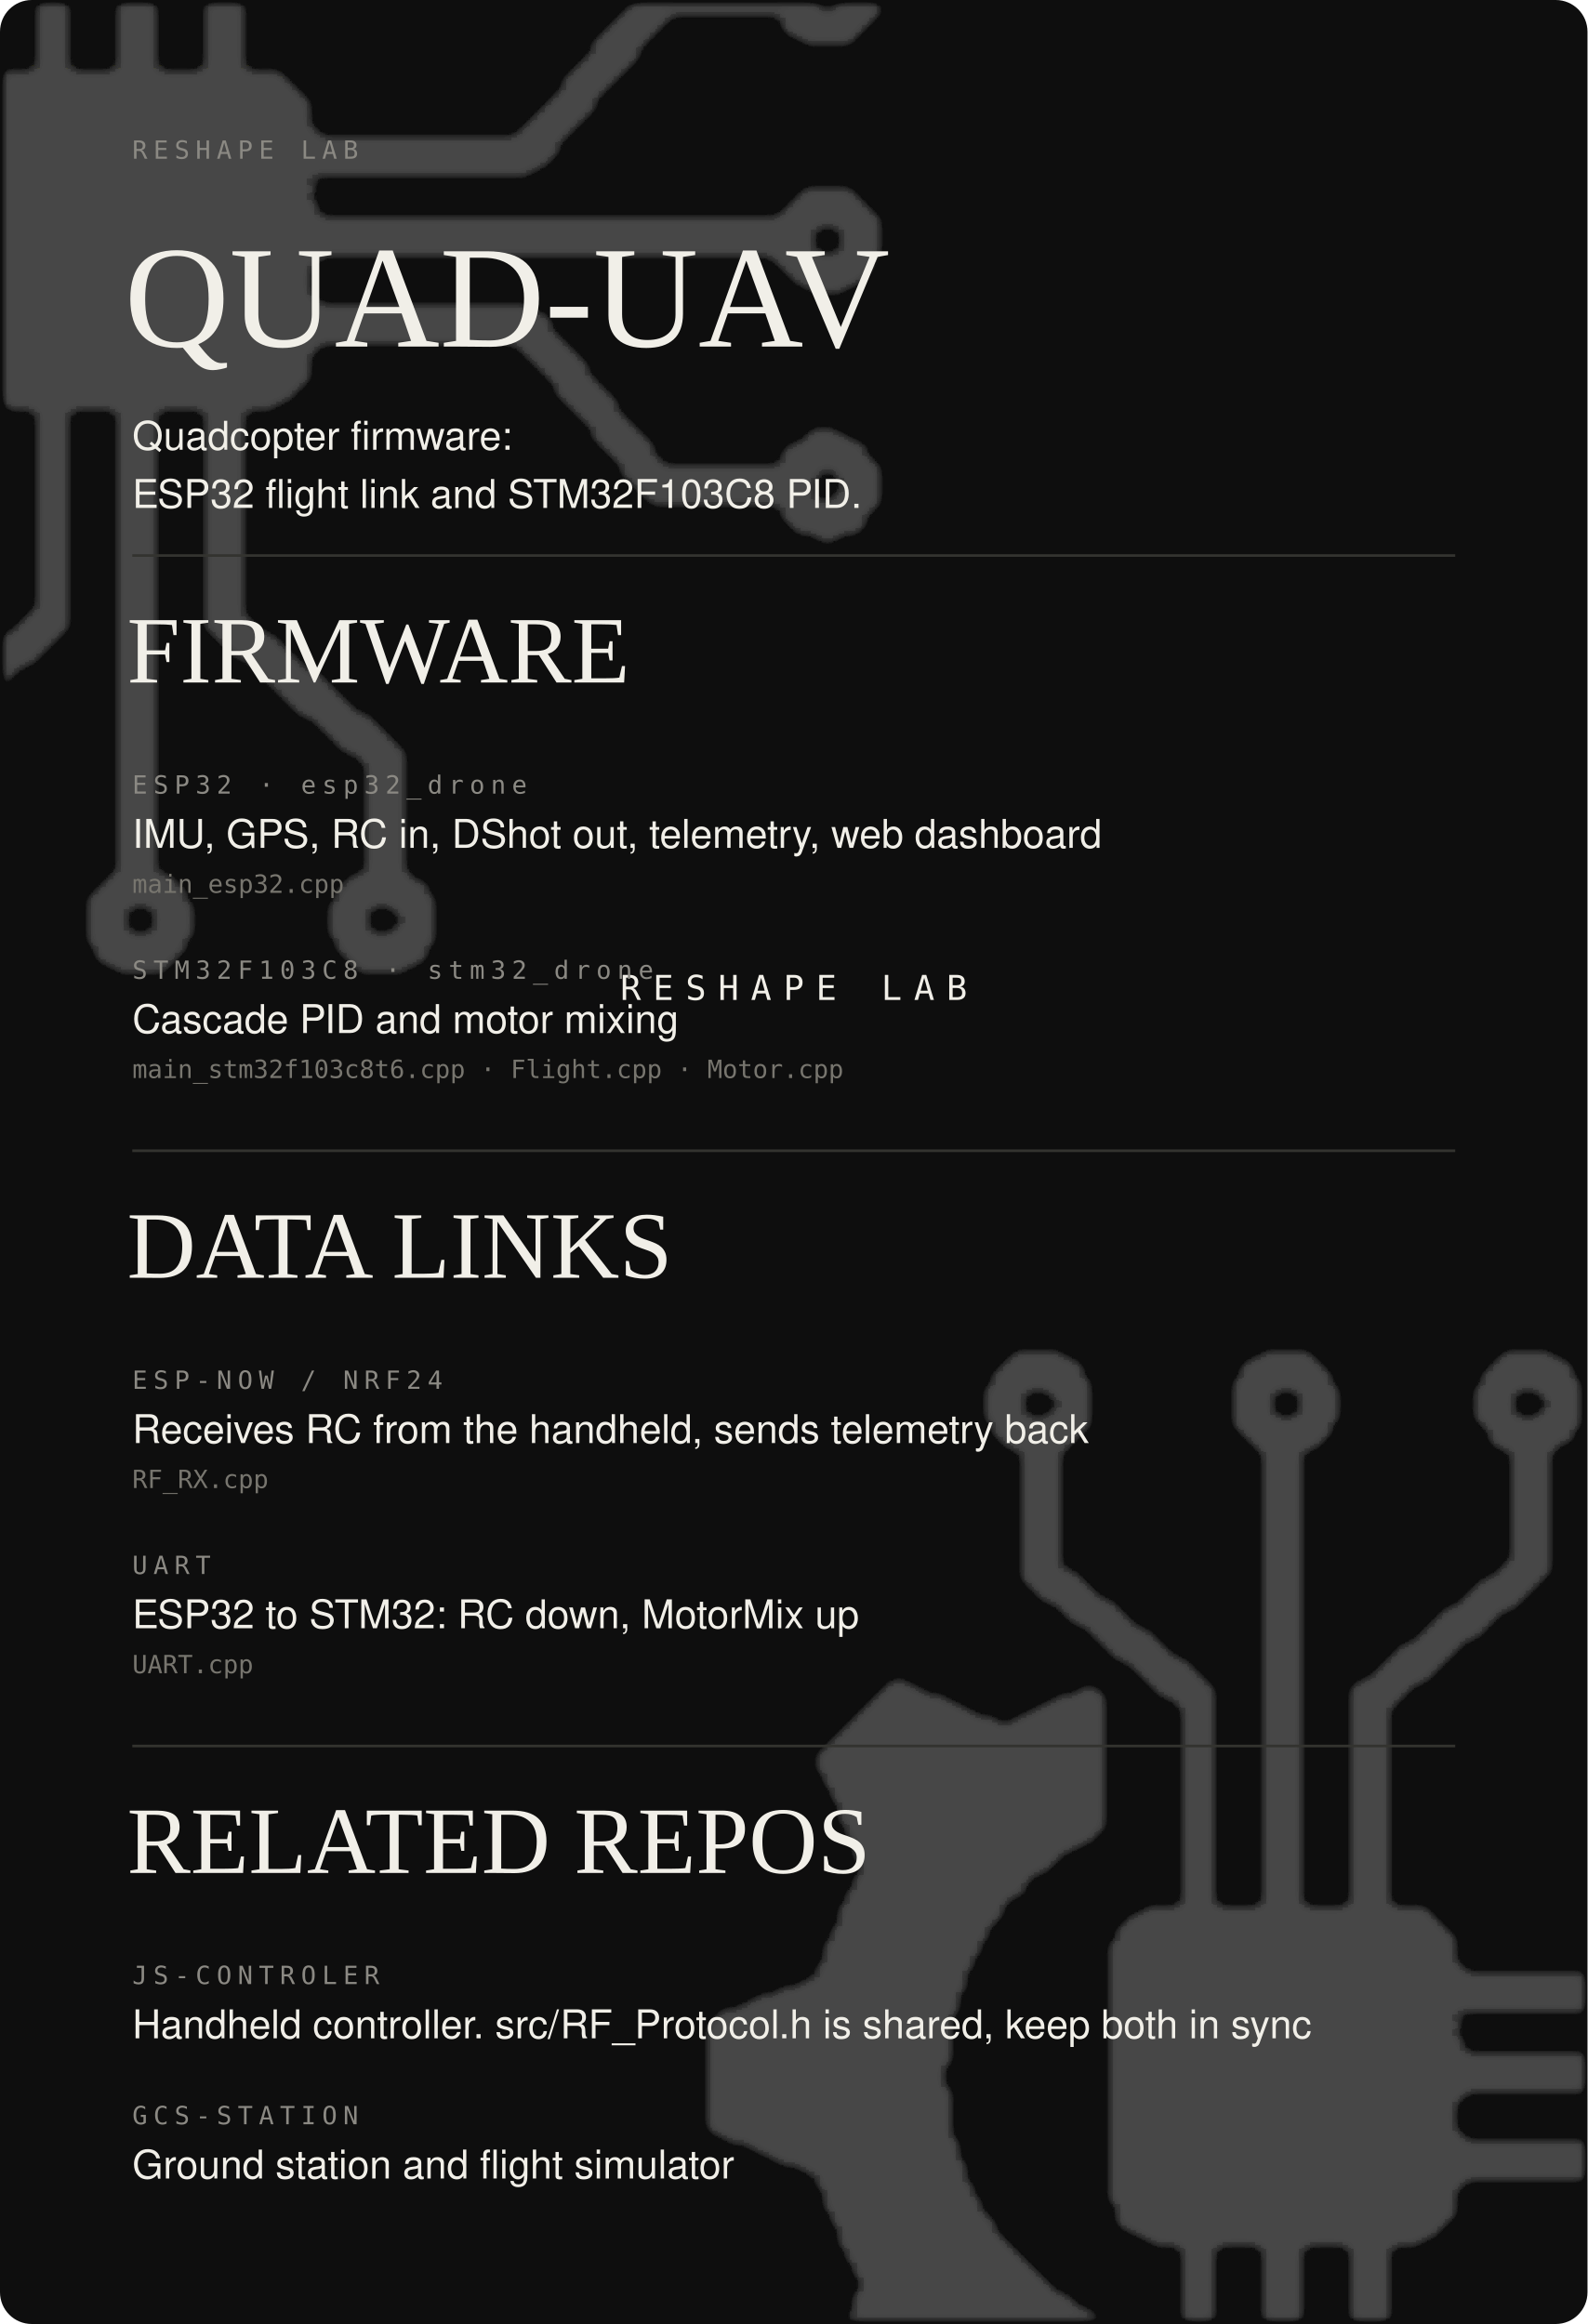
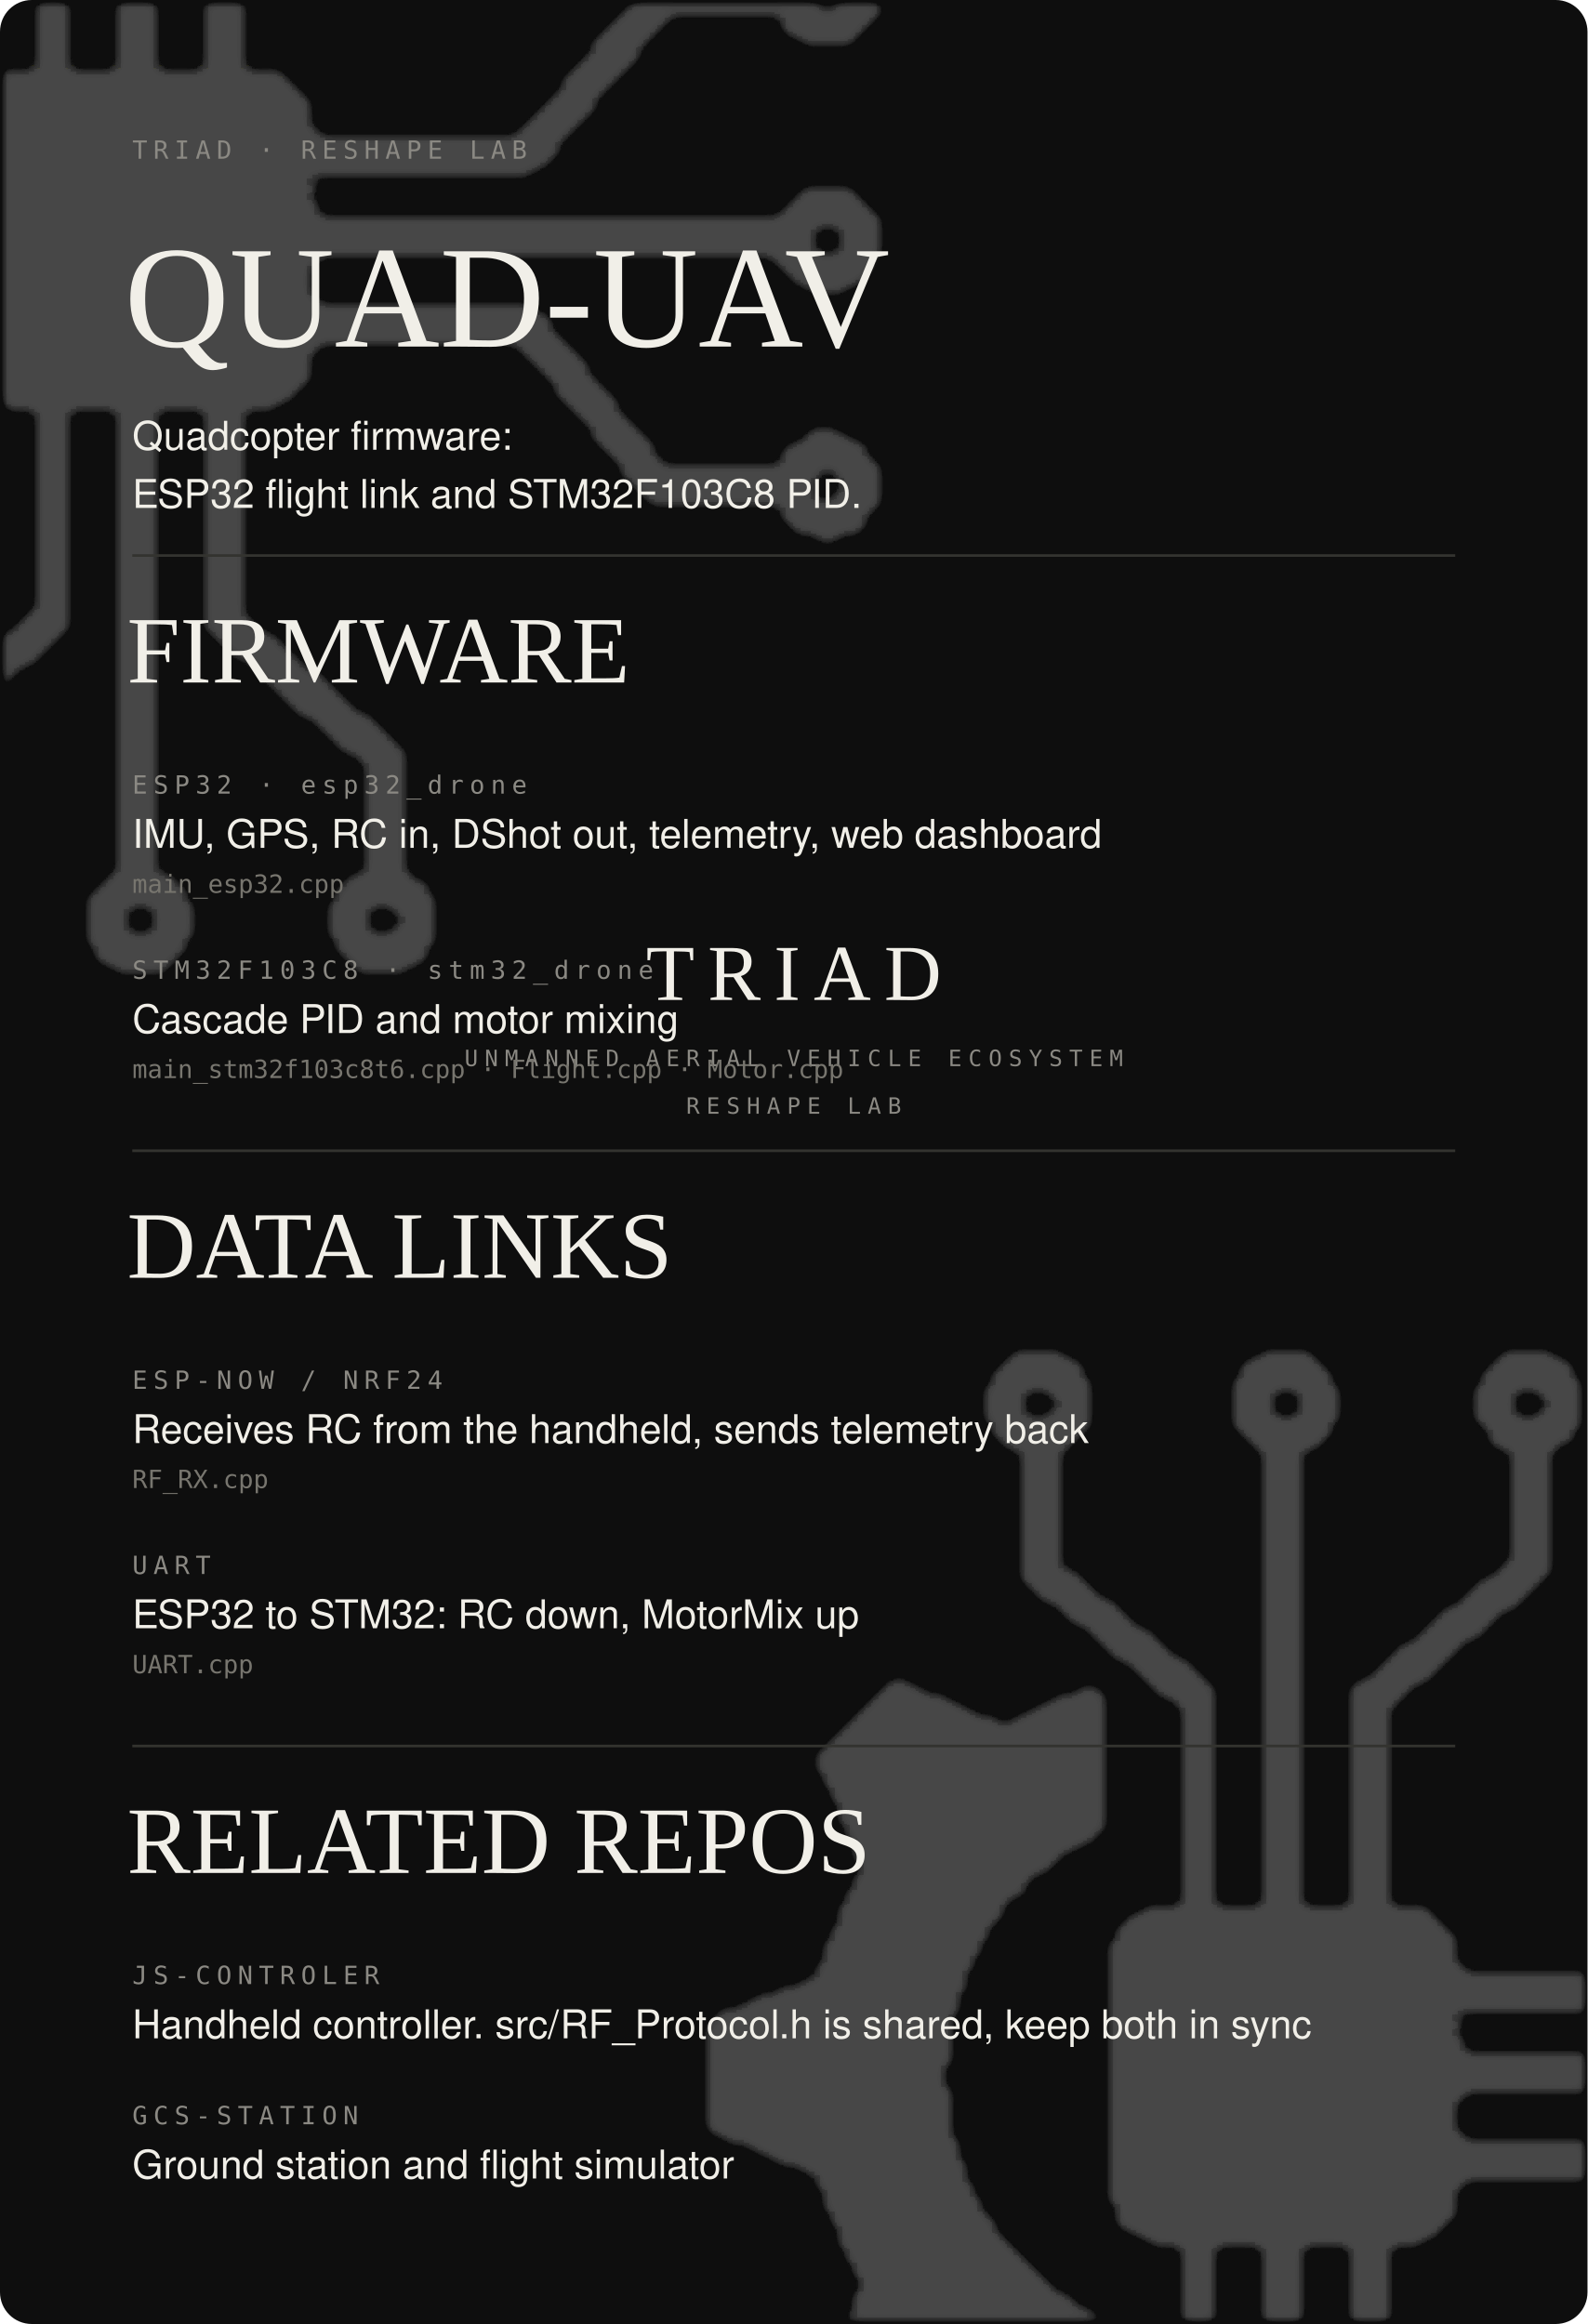
- <svg xmlns="http://www.w3.org/2000/svg" viewBox="0 0 1200 1757" width="1200" height="1757" role="img" aria-label="QUAD-UAV by RESHAPE LAB. Quadcopter firmware: ESP32 flight link and STM32F103C8 PID.">
+ <svg xmlns="http://www.w3.org/2000/svg" viewBox="0 0 1200 1757" width="1200" height="1757" role="img" aria-label="QUAD-UAV, part of TRIAD (unmanned aerial vehicle ecosystem) by RESHAPE LAB. Quadcopter firmware: ESP32 flight link and STM32F103C8 PID.">
  <defs>
    <clipPath id="frame">
      <rect width="1200" height="1757" rx="24" />
    </clipPath>
    <filter id="smooth" x="-5%" y="-5%" width="110%" height="110%">
      <feGaussianBlur stdDeviation="0.9" />
      <feComponentTransfer>
        <feFuncA type="linear" slope="10" intercept="-4.5" />
      </feComponentTransfer>
    </filter>
    <path id="lg" d="M42 0h7v1h-7zM76 0h7v1h-7zM109 0h7v1h-7zM41 1h10v1h-10zM74 1h10v1h-10zM108 1h10v1h-10zM40 2h12v1h-12zM73 2h12v1h-12zM107 2h12v1h-12zM39 3h13v1h-13zM73 3h13v1h-13zM106 3h13v1h-13zM39 4h14v1h-14zM72 4h14v1h-14zM106 4h14v1h-14zM38 5h15v1h-15zM72 5h15v1h-15zM105 5h15v1h-15zM38 6h6v1h-6zM47 6h6v1h-6zM72 6h6v1h-6zM81 6h6v1h-6zM105 6h6v1h-6zM114 6h6v1h-6zM38 7h6v1h-6zM48 7h5v1h-5zM72 7h6v1h-6zM81 7h6v1h-6zM105 7h6v1h-6zM115 7h5v1h-5zM38 8h6v1h-6zM47 8h6v1h-6zM72 8h6v1h-6zM81 8h6v1h-6zM105 8h6v1h-6zM114 8h6v1h-6zM38 9h15v1h-15zM72 9h15v1h-15zM105 9h15v1h-15zM39 10h14v1h-14zM72 10h14v1h-14zM106 10h14v1h-14zM39 11h13v1h-13zM73 11h13v1h-13zM107 11h12v1h-12zM40 12h11v1h-11zM74 12h11v1h-11zM107 12h12v1h-12zM41 13h9v1h-9zM75 13h9v1h-9zM108 13h9v1h-9zM43 14h6v1h-6zM76 14h6v1h-6zM110 14h6v1h-6zM43 15h6v1h-6zM76 15h6v1h-6zM110 15h6v1h-6zM43 16h6v1h-6zM76 16h6v1h-6zM110 16h6v1h-6zM43 17h6v1h-6zM76 17h6v1h-6zM110 17h6v1h-6zM43 18h6v1h-6zM76 18h6v1h-6zM110 18h6v1h-6zM43 19h6v1h-6zM76 19h6v1h-6zM110 19h6v1h-6zM43 20h6v1h-6zM76 20h6v1h-6zM110 20h6v1h-6zM43 21h6v1h-6zM76 21h6v1h-6zM110 21h6v1h-6zM43 22h6v1h-6zM76 22h6v1h-6zM110 22h6v1h-6zM43 23h6v1h-6zM76 23h6v1h-6zM110 23h6v1h-6zM43 24h6v1h-6zM76 24h6v1h-6zM110 24h6v1h-6zM43 25h6v1h-6zM76 25h6v1h-6zM110 25h6v1h-6zM43 26h6v1h-6zM76 26h6v1h-6zM110 26h6v1h-6zM43 27h6v1h-6zM76 27h6v1h-6zM110 27h6v1h-6zM43 28h6v1h-6zM76 28h6v1h-6zM110 28h6v1h-6zM43 29h6v1h-6zM76 29h6v1h-6zM109 29h7v1h-7zM43 30h8v1h-8zM76 30h6v1h-6zM108 30h8v1h-8zM43 31h9v1h-9zM76 31h6v1h-6zM106 31h9v1h-9zM44 32h9v1h-9zM76 32h6v1h-6zM105 32h9v1h-9zM45 33h9v1h-9zM76 33h6v1h-6zM104 33h9v1h-9zM46 34h10v1h-10zM76 34h6v1h-6zM103 34h9v1h-9zM48 35h9v1h-9zM76 35h6v1h-6zM101 35h10v1h-10zM49 36h9v1h-9zM76 36h6v1h-6zM100 36h9v1h-9zM50 37h9v1h-9zM76 37h6v1h-6zM99 37h9v1h-9zM52 38h9v1h-9zM76 38h6v1h-6zM98 38h9v1h-9zM53 39h9v1h-9zM76 39h6v1h-6zM97 39h9v1h-9zM54 40h9v1h-9zM76 40h6v1h-6zM95 40h9v1h-9zM55 41h9v1h-9zM76 41h6v1h-6zM94 41h9v1h-9zM56 42h10v1h-10zM76 42h6v1h-6zM93 42h9v1h-9zM58 43h9v1h-9zM76 43h6v1h-6zM92 43h9v1h-9zM59 44h9v1h-9zM76 44h6v1h-6zM91 44h9v1h-9zM25 45h3v1h-3zM60 45h9v1h-9zM76 45h6v1h-6zM89 45h10v1h-10zM24 46h6v1h-6zM51 46h3v1h-3zM61 46h9v1h-9zM76 46h6v1h-6zM88 46h9v1h-9zM23 47h10v1h-10zM48 47h7v1h-7zM62 47h8v1h-8zM76 47h6v1h-6zM88 47h8v1h-8zM22 48h13v1h-13zM46 48h9v1h-9zM64 48h6v1h-6zM76 48h6v1h-6zM88 48h7v1h-7zM21 49h16v1h-16zM44 49h11v1h-11zM65 49h5v1h-5zM76 49h6v1h-6zM88 49h6v1h-6zM20 50h20v1h-20zM42 50h13v1h-13zM65 50h5v1h-5zM76 50h6v1h-6zM88 50h6v1h-6zM19 51h36v1h-36zM65 51h5v1h-5zM76 51h6v1h-6zM88 51h6v1h-6zM18 52h37v1h-37zM65 52h5v1h-5zM76 52h6v1h-6zM88 52h6v1h-6zM17 53h38v1h-38zM65 53h5v1h-5zM76 53h6v1h-6zM88 53h6v1h-6zM16 54h39v1h-39zM65 54h5v1h-5zM76 54h6v1h-6zM88 54h6v1h-6zM15 55h40v1h-40zM65 55h5v1h-5zM76 55h6v1h-6zM88 55h6v1h-6zM15 56h40v1h-40zM65 56h5v1h-5zM76 56h6v1h-6zM88 56h6v1h-6zM15 57h40v1h-40zM65 57h5v1h-5zM76 57h6v1h-6zM88 57h6v1h-6zM16 58h39v1h-39zM65 58h5v1h-5zM76 58h6v1h-6zM88 58h6v1h-6zM171 58h5v1h-5zM16 59h39v1h-39zM65 59h5v1h-5zM76 59h6v1h-6zM88 59h6v1h-6zM169 59h9v1h-9zM17 60h38v1h-38zM65 60h5v1h-5zM76 60h6v1h-6zM88 60h6v1h-6zM168 60h11v1h-11zM17 61h38v1h-38zM65 61h5v1h-5zM76 61h6v1h-6zM88 61h6v1h-6zM167 61h13v1h-13zM18 62h37v1h-37zM65 62h5v1h-5zM76 62h6v1h-6zM88 62h6v1h-6zM166 62h14v1h-14zM18 63h37v1h-37zM65 63h5v1h-5zM76 63h6v1h-6zM88 63h6v1h-6zM149 63h32v1h-32zM18 64h37v1h-37zM65 64h5v1h-5zM76 64h6v1h-6zM88 64h6v1h-6zM148 64h24v1h-24zM175 64h6v1h-6zM19 65h36v1h-36zM65 65h5v1h-5zM76 65h6v1h-6zM88 65h6v1h-6zM148 65h24v1h-24zM175 65h6v1h-6zM19 66h35v1h-35zM65 66h5v1h-5zM76 66h6v1h-6zM88 66h6v1h-6zM147 66h25v1h-25zM175 66h6v1h-6zM20 67h33v1h-33zM65 67h5v1h-5zM76 67h6v1h-6zM88 67h6v1h-6zM146 67h27v1h-27zM174 67h7v1h-7zM20 68h31v1h-31zM65 68h5v1h-5zM76 68h6v1h-6zM88 68h6v1h-6zM145 68h36v1h-36zM20 69h29v1h-29zM65 69h5v1h-5zM76 69h6v1h-6zM88 69h6v1h-6zM144 69h8v1h-8zM167 69h13v1h-13zM21 70h27v1h-27zM65 70h5v1h-5zM76 70h6v1h-6zM88 70h6v1h-6zM143 70h8v1h-8zM167 70h12v1h-12zM21 71h26v1h-26zM65 71h5v1h-5zM76 71h6v1h-6zM88 71h6v1h-6zM142 71h8v1h-8zM168 71h10v1h-10zM20 72h25v1h-25zM65 72h5v1h-5zM76 72h6v1h-6zM88 72h6v1h-6zM141 72h8v1h-8zM170 72h7v1h-7zM20 73h24v1h-24zM65 73h5v1h-5zM76 73h6v1h-6zM88 73h6v1h-6zM141 73h7v1h-7zM19 74h25v1h-25zM65 74h5v1h-5zM76 74h6v1h-6zM88 74h6v1h-6zM140 74h8v1h-8zM19 75h23v1h-23zM65 75h5v1h-5zM76 75h6v1h-6zM88 75h6v1h-6zM139 75h8v1h-8zM18 76h23v1h-23zM60 76h39v1h-39zM138 76h8v1h-8zM18 77h23v1h-23zM58 77h42v1h-42zM137 77h8v1h-8zM18 78h22v1h-22zM57 78h44v1h-44zM137 78h7v1h-7zM17 79h22v1h-22zM56 79h46v1h-46zM136 79h7v1h-7zM17 80h22v1h-22zM56 80h47v1h-47zM135 80h7v1h-7zM16 81h22v1h-22zM55 81h48v1h-48zM134 81h8v1h-8zM16 82h22v1h-22zM55 82h48v1h-48zM133 82h8v1h-8zM16 83h21v1h-21zM55 83h48v1h-48zM132 83h8v1h-8zM15 84h22v1h-22zM55 84h49v1h-49zM131 84h8v1h-8zM15 85h21v1h-21zM55 85h83v1h-83zM13 86h23v1h-23zM55 86h82v1h-82zM10 87h26v1h-26zM55 87h82v1h-82zM7 88h28v1h-28zM55 88h81v1h-81zM5 89h30v1h-30zM55 89h80v1h-80zM2 90h33v1h-33zM55 90h78v1h-78zM1 91h33v1h-33zM55 91h48v1h-48zM0 92h34v1h-34zM55 92h49v1h-49zM170 92h7v1h-7zM0 93h34v1h-34zM55 93h48v1h-48zM169 93h9v1h-9zM0 94h34v1h-34zM55 94h49v1h-49zM168 94h11v1h-11zM0 95h34v1h-34zM55 95h49v1h-49zM167 95h13v1h-13zM0 96h34v1h-34zM55 96h126v1h-126zM0 97h34v1h-34zM55 97h126v1h-126zM0 98h33v1h-33zM55 98h117v1h-117zM175 98h6v1h-6zM0 99h33v1h-33zM55 99h117v1h-117zM175 99h6v1h-6zM0 100h33v1h-33zM55 100h117v1h-117zM175 100h6v1h-6zM0 101h34v1h-34zM55 101h126v1h-126zM0 102h34v1h-34zM55 102h49v1h-49zM166 102h14v1h-14zM0 103h34v1h-34zM55 103h48v1h-48zM167 103h13v1h-13zM0 104h34v1h-34zM55 104h48v1h-48zM168 104h11v1h-11zM0 105h34v1h-34zM55 105h48v1h-48zM169 105h9v1h-9zM0 106h34v1h-34zM55 106h48v1h-48zM171 106h5v1h-5zM1 107h33v1h-33zM55 107h49v1h-49zM3 108h32v1h-32zM55 108h78v1h-78zM6 109h29v1h-29zM55 109h80v1h-80zM8 110h27v1h-27zM55 110h81v1h-81zM10 111h26v1h-26zM55 111h81v1h-81zM13 112h23v1h-23zM55 112h82v1h-82zM15 113h21v1h-21zM55 113h83v1h-83zM15 114h22v1h-22zM55 114h49v1h-49zM131 114h8v1h-8zM16 115h21v1h-21zM55 115h48v1h-48zM132 115h8v1h-8zM16 116h22v1h-22zM55 116h48v1h-48zM133 116h8v1h-8zM16 117h22v1h-22zM56 117h47v1h-47zM134 117h7v1h-7zM17 118h22v1h-22zM56 118h47v1h-47zM135 118h7v1h-7zM17 119h23v1h-23zM56 119h46v1h-46zM136 119h7v1h-7zM18 120h22v1h-22zM57 120h44v1h-44zM136 120h8v1h-8zM18 121h23v1h-23zM59 121h41v1h-41zM137 121h8v1h-8zM18 122h24v1h-24zM61 122h37v1h-37zM138 122h7v1h-7zM19 123h24v1h-24zM65 123h5v1h-5zM76 123h6v1h-6zM88 123h6v1h-6zM139 123h7v1h-7zM19 124h25v1h-25zM65 124h5v1h-5zM76 124h6v1h-6zM88 124h6v1h-6zM140 124h7v1h-7zM20 125h25v1h-25zM65 125h5v1h-5zM76 125h6v1h-6zM88 125h6v1h-6zM141 125h7v1h-7zM171 125h4v1h-4zM20 126h26v1h-26zM65 126h5v1h-5zM76 126h6v1h-6zM88 126h6v1h-6zM141 126h8v1h-8zM170 126h7v1h-7zM21 127h26v1h-26zM65 127h5v1h-5zM76 127h6v1h-6zM88 127h6v1h-6zM142 127h8v1h-8zM168 127h11v1h-11zM21 128h27v1h-27zM65 128h5v1h-5zM76 128h6v1h-6zM88 128h6v1h-6zM143 128h7v1h-7zM167 128h12v1h-12zM20 129h30v1h-30zM65 129h5v1h-5zM76 129h6v1h-6zM88 129h6v1h-6zM144 129h7v1h-7zM167 129h13v1h-13zM20 130h31v1h-31zM65 130h5v1h-5zM76 130h6v1h-6zM88 130h6v1h-6zM145 130h36v1h-36zM20 131h33v1h-33zM65 131h5v1h-5zM76 131h6v1h-6zM88 131h6v1h-6zM145 131h28v1h-28zM174 131h7v1h-7zM19 132h35v1h-35zM65 132h5v1h-5zM76 132h6v1h-6zM88 132h6v1h-6zM146 132h26v1h-26zM175 132h6v1h-6zM19 133h36v1h-36zM65 133h5v1h-5zM76 133h6v1h-6zM88 133h6v1h-6zM147 133h25v1h-25zM175 133h6v1h-6zM18 134h37v1h-37zM65 134h5v1h-5zM76 134h6v1h-6zM88 134h6v1h-6zM148 134h24v1h-24zM174 134h7v1h-7zM18 135h37v1h-37zM65 135h5v1h-5zM76 135h6v1h-6zM88 135h6v1h-6zM149 135h32v1h-32zM17 136h38v1h-38zM65 136h5v1h-5zM76 136h6v1h-6zM88 136h6v1h-6zM167 136h13v1h-13zM17 137h38v1h-38zM65 137h5v1h-5zM76 137h6v1h-6zM88 137h6v1h-6zM167 137h12v1h-12zM17 138h38v1h-38zM65 138h5v1h-5zM76 138h6v1h-6zM88 138h6v1h-6zM168 138h11v1h-11zM16 139h39v1h-39zM65 139h5v1h-5zM76 139h6v1h-6zM88 139h6v1h-6zM169 139h9v1h-9zM16 140h39v1h-39zM65 140h5v1h-5zM76 140h6v1h-6zM88 140h6v1h-6zM172 140h3v1h-3zM15 141h40v1h-40zM65 141h5v1h-5zM76 141h6v1h-6zM88 141h6v1h-6zM15 142h40v1h-40zM65 142h5v1h-5zM76 142h6v1h-6zM88 142h6v1h-6zM15 143h40v1h-40zM65 143h5v1h-5zM76 143h6v1h-6zM88 143h6v1h-6zM16 144h39v1h-39zM65 144h5v1h-5zM76 144h6v1h-6zM88 144h6v1h-6zM17 145h38v1h-38zM65 145h5v1h-5zM76 145h6v1h-6zM88 145h6v1h-6zM18 146h37v1h-37zM65 146h5v1h-5zM76 146h6v1h-6zM88 146h6v1h-6zM19 147h36v1h-36zM65 147h5v1h-5zM76 147h6v1h-6zM88 147h6v1h-6zM20 148h19v1h-19zM42 148h13v1h-13zM65 148h5v1h-5zM76 148h6v1h-6zM88 148h6v1h-6zM21 149h16v1h-16zM44 149h11v1h-11zM65 149h5v1h-5zM76 149h6v1h-6zM88 149h6v1h-6zM22 150h12v1h-12zM47 150h8v1h-8zM64 150h6v1h-6zM76 150h6v1h-6zM88 150h6v1h-6zM23 151h9v1h-9zM49 151h6v1h-6zM63 151h7v1h-7zM76 151h6v1h-6zM88 151h7v1h-7zM24 152h6v1h-6zM51 152h2v1h-2zM62 152h8v1h-8zM76 152h6v1h-6zM88 152h8v1h-8zM26 153h2v1h-2zM60 153h9v1h-9zM76 153h6v1h-6zM89 153h9v1h-9zM59 154h9v1h-9zM76 154h6v1h-6zM90 154h9v1h-9zM58 155h9v1h-9zM76 155h6v1h-6zM91 155h9v1h-9zM57 156h9v1h-9zM76 156h6v1h-6zM92 156h9v1h-9zM56 157h9v1h-9zM76 157h6v1h-6zM94 157h8v1h-8zM54 158h9v1h-9zM76 158h6v1h-6zM95 158h9v1h-9zM53 159h9v1h-9zM76 159h6v1h-6zM96 159h9v1h-9zM52 160h9v1h-9zM76 160h6v1h-6zM97 160h9v1h-9zM51 161h9v1h-9zM76 161h6v1h-6zM98 161h9v1h-9zM50 162h9v1h-9zM76 162h6v1h-6zM99 162h9v1h-9zM49 163h8v1h-8zM76 163h6v1h-6zM100 163h9v1h-9zM48 164h9v1h-9zM76 164h6v1h-6zM101 164h10v1h-10zM46 165h9v1h-9zM76 165h6v1h-6zM103 165h9v1h-9zM45 166h9v1h-9zM76 166h6v1h-6zM104 166h9v1h-9zM44 167h9v1h-9zM76 167h6v1h-6zM105 167h9v1h-9zM43 168h9v1h-9zM76 168h6v1h-6zM106 168h9v1h-9zM43 169h7v1h-7zM76 169h6v1h-6zM107 169h9v1h-9zM43 170h6v1h-6zM76 170h6v1h-6zM109 170h7v1h-7zM43 171h6v1h-6zM76 171h6v1h-6zM110 171h6v1h-6zM43 172h6v1h-6zM76 172h6v1h-6zM110 172h6v1h-6zM43 173h6v1h-6zM76 173h6v1h-6zM110 173h6v1h-6zM43 174h6v1h-6zM76 174h6v1h-6zM110 174h6v1h-6zM43 175h6v1h-6zM76 175h6v1h-6zM110 175h6v1h-6zM43 176h6v1h-6zM76 176h6v1h-6zM110 176h6v1h-6zM43 177h6v1h-6zM76 177h6v1h-6zM110 177h6v1h-6zM43 178h6v1h-6zM76 178h6v1h-6zM110 178h6v1h-6zM43 179h6v1h-6zM76 179h6v1h-6zM110 179h6v1h-6zM43 180h6v1h-6zM76 180h6v1h-6zM110 180h6v1h-6zM43 181h6v1h-6zM76 181h6v1h-6zM110 181h6v1h-6zM43 182h6v1h-6zM76 182h6v1h-6zM110 182h6v1h-6zM43 183h6v1h-6zM76 183h6v1h-6zM110 183h6v1h-6zM43 184h6v1h-6zM76 184h6v1h-6zM110 184h6v1h-6zM43 185h6v1h-6zM76 185h6v1h-6zM110 185h6v1h-6zM41 186h9v1h-9zM75 186h9v1h-9zM108 186h9v1h-9zM40 187h11v1h-11zM74 187h11v1h-11zM107 187h12v1h-12zM39 188h13v1h-13zM73 188h13v1h-13zM106 188h13v1h-13zM39 189h14v1h-14zM72 189h14v1h-14zM106 189h14v1h-14zM38 190h15v1h-15zM72 190h15v1h-15zM105 190h15v1h-15zM38 191h6v1h-6zM47 191h6v1h-6zM72 191h6v1h-6zM81 191h6v1h-6zM105 191h6v1h-6zM114 191h6v1h-6zM38 192h6v1h-6zM48 192h5v1h-5zM72 192h6v1h-6zM81 192h6v1h-6zM105 192h6v1h-6zM115 192h5v1h-5zM38 193h6v1h-6zM47 193h6v1h-6zM72 193h6v1h-6zM81 193h6v1h-6zM105 193h6v1h-6zM114 193h6v1h-6zM38 194h15v1h-15zM72 194h15v1h-15zM105 194h15v1h-15zM39 195h14v1h-14zM72 195h14v1h-14zM106 195h14v1h-14zM39 196h13v1h-13zM73 196h13v1h-13zM106 196h13v1h-13zM40 197h12v1h-12zM73 197h12v1h-12zM107 197h12v1h-12zM41 198h10v1h-10zM74 198h10v1h-10zM108 198h10v1h-10zM42 199h7v1h-7zM76 199h7v1h-7zM109 199h7v1h-7z" />
  </defs>
  <style>
    .serif { font-family: 'Tiempos Headline', Georgia, 'Times New Roman', serif; }
    .sans  { font-family: 'Styrene A', -apple-system, 'Segoe UI', Helvetica, Arial, sans-serif; }
    .mono  { font-family: 'JetBrains Mono', ui-monospace, SFMono-Regular, Menlo, Consolas, monospace; }

    /* 1. intro: the logo drops in from the top (0-1.7s), holds, then splits in two (2.8-4.4s) */
    .lg-a { animation: split-a 5s both; }
    .lg-b { animation: split-b 5s both; }
    .lg-a use, .lg-b use { animation: tint 5s both; }
    @keyframes split-a {
      0%   { transform: translate(450px, -420px) scale(1.66); animation-timing-function: cubic-bezier(.5,0,1,.6) }
      18%  { transform: translate(450px, 334px) scale(1.66);  animation-timing-function: ease-out }
      26%  { transform: translate(450px, 280px) scale(1.66);  animation-timing-function: ease-in }
      34%  { transform: translate(450px, 334px) scale(1.66) }
      56%  { transform: translate(450px, 334px) scale(1.66);  animation-timing-function: cubic-bezier(.65,0,.35,1) }
      88%, 100% { transform: translate(-333px, -368px) scale(5.525) }
    }
    @keyframes split-b {
      0%   { transform: translate(450px, -420px) scale(1.66); animation-timing-function: cubic-bezier(.5,0,1,.6) }
      18%  { transform: translate(450px, 334px) scale(1.66);  animation-timing-function: ease-out }
      26%  { transform: translate(450px, 280px) scale(1.66);  animation-timing-function: ease-in }
      34%  { transform: translate(450px, 334px) scale(1.66) }
      56%  { transform: translate(450px, 334px) scale(1.66);  animation-timing-function: cubic-bezier(.65,0,.35,1) }
      88%, 100% { transform: translate(533px, 1020px) scale(5.525) }
    }
    @keyframes tint { 0%, 56% { fill: #F1EFE8 } 88%, 100% { fill: #1E1E1D } }
    .brand { transform-box: fill-box; transform-origin: 50% 50%; animation: brand 5s both; }
    @keyframes brand {
      0%, 20% { opacity: 0; transform: scale(1.9) }
      26%  { opacity: 1; transform: scale(1.9) }
      36%  { opacity: 1; transform: scale(1) }
      52%  { opacity: 1; transform: scale(1) }
      60%, 100% { opacity: 0; transform: scale(1) }
    }

    /* 2. then the information appears, section by section */
    .info { animation: show .9s ease-out both; }
    .i1 { animation-delay: 4.3s } .i2 { animation-delay: 4.7s } .i3 { animation-delay: 5.1s } .i4 { animation-delay: 5.5s }
    @keyframes show { from { opacity: 0; transform: translateY(14px) } to { opacity: 1; transform: translateY(0) } }

    /* 3. idle motion */
    .float { animation: drift 11s ease-in-out 5s infinite alternate; }
    .float.b { animation-name: drift2; animation-duration: 14s; }
    @keyframes drift  { from { transform: translate(0, 0) } to { transform: translate(-16px, 22px) } }
    @keyframes drift2 { from { transform: translate(0, 0) } to { transform: translate(16px, -22px) } }
    .flame { transform-box: fill-box; transform-origin: 50% 100%; animation: flicker 2.4s ease-in-out infinite; }
    @keyframes flicker {
      0%, 100% { transform: scale(1, 1) skewX(0deg); stroke-opacity: 1 }
      25% { transform: scale(1.03, 1.06) skewX(-2deg); stroke-opacity: .85 }
      50% { transform: scale(.98, 1.02) skewX(1.5deg); stroke-opacity: 1 }
      75% { transform: scale(1.02, 1.05) skewX(-1deg); stroke-opacity: .9 }
    }
    .spark { opacity: 0; animation: rise 3s ease-out infinite; }
    .spark.s2 { animation-delay: 1.4s; }
    @keyframes rise { 0% { opacity: 0; transform: translateY(6px) } 25% { opacity: .9 } 100% { opacity: 0; transform: translateY(-16px) } }
    @media (prefers-reduced-motion: reduce) {
      .lg-a, .lg-b, .lg-a use, .lg-b use, .info, .float, .flame, .spark { animation: none }
      .brand { display: none }
    }
  </style>
  <g clip-path="url(#frame)">
    <rect width="1200" height="1757" fill="#0E0E0E" />
    <g class="float a">
      <g class="lg-a" transform="translate(-333 -368) scale(5.525)" filter="url(#smooth)">
        <use href="#lg" fill="#1E1E1D" />
      </g>
    </g>
    <g class="float b">
      <g class="lg-b" transform="translate(533 1020) scale(5.525)" filter="url(#smooth)">
        <use href="#lg" fill="#1E1E1D" />
      </g>
    </g>
-     <text class="brand mono" x="600" y="756" font-size="26" letter-spacing="9" text-anchor="middle" fill="#F1EFE8">RESHAPE LAB</text>
+     <text class="brand serif" x="600" y="756" font-size="60" letter-spacing="10" text-anchor="middle" fill="#F1EFE8">TRIAD</text>
+     <text class="brand mono" x="600" y="806" font-size="17" letter-spacing="5" text-anchor="middle" fill="#8B8983">UNMANNED AERIAL VEHICLE ECOSYSTEM</text>
+     <text class="brand mono" x="600" y="842" font-size="17" letter-spacing="5" text-anchor="middle" fill="#8B8983">RESHAPE LAB</text>
    <g class="info i1">
      <line x1="100" y1="420" x2="1100" y2="420" stroke="#33332F" stroke-width="2" />
-       <text class="mono" font-size="19" letter-spacing="4.5" fill="#8B8983" x="100" y="120">RESHAPE LAB</text>
+       <text class="mono" font-size="19" letter-spacing="4.5" fill="#8B8983" x="100" y="120">TRIAD  ·  RESHAPE LAB</text>
      <text class="serif" font-size="110" fill="#F1EFE8" x="94" y="262">QUAD-UAV</text>
      <text class="sans" font-size="30" fill="#F1EFE8" x="100" y="340">Quadcopter firmware:</text>
      <text class="sans" font-size="30" fill="#F1EFE8" x="100" y="384">ESP32 flight link and STM32F103C8 PID.</text>
    </g>
    <g class="info i2">
      <text class="serif" font-size="72" fill="#F1EFE8" x="96" y="516">FIRMWARE</text>
      <text class="mono" font-size="19" letter-spacing="4.5" fill="#8B8983" x="100" y="600">ESP32  ·  esp32_drone</text>
      <text class="sans" font-size="30" fill="#F1EFE8" x="100" y="641">IMU, GPS, RC in, DShot out, telemetry, web dashboard</text>
      <text class="mono" font-size="19" fill="#77756E" x="100" y="675">main_esp32.cpp</text>
      <text class="mono" font-size="19" letter-spacing="4.5" fill="#8B8983" x="100" y="740">STM32F103C8  ·  stm32_drone</text>
      <text class="sans" font-size="30" fill="#F1EFE8" x="100" y="781">Cascade PID and motor mixing</text>
      <text class="mono" font-size="19" fill="#77756E" x="100" y="815">main_stm32f103c8t6.cpp  ·  Flight.cpp  ·  Motor.cpp</text>
      <line x1="100" y1="870" x2="1100" y2="870" stroke="#33332F" stroke-width="2" />
    </g>
    <g class="info i3">
      <text class="serif" font-size="72" fill="#F1EFE8" x="96" y="966">DATA LINKS</text>
      <text class="mono" font-size="19" letter-spacing="4.5" fill="#8B8983" x="100" y="1050">ESP-NOW  /  NRF24</text>
      <text class="sans" font-size="30" fill="#F1EFE8" x="100" y="1091">Receives RC from the handheld, sends telemetry back</text>
      <text class="mono" font-size="19" fill="#77756E" x="100" y="1125">RF_RX.cpp</text>
      <text class="mono" font-size="19" letter-spacing="4.5" fill="#8B8983" x="100" y="1190">UART</text>
      <text class="sans" font-size="30" fill="#F1EFE8" x="100" y="1231">ESP32 to STM32: RC down, MotorMix up</text>
      <text class="mono" font-size="19" fill="#77756E" x="100" y="1265">UART.cpp</text>
      <line x1="100" y1="1320" x2="1100" y2="1320" stroke="#33332F" stroke-width="2" />
    </g>
    <g class="info i4">
      <text class="serif" font-size="72" fill="#F1EFE8" x="96" y="1416">RELATED REPOS</text>
      <text class="mono" font-size="19" letter-spacing="4.5" fill="#8B8983" x="100" y="1500">JS-CONTROLER</text>
      <text class="sans" font-size="30" fill="#F1EFE8" x="100" y="1541">Handheld controller. src/RF_Protocol.h is shared, keep both in sync</text>
      <text class="mono" font-size="19" letter-spacing="4.5" fill="#8B8983" x="100" y="1606">GCS-STATION</text>
      <text class="sans" font-size="30" fill="#F1EFE8" x="100" y="1647">Ground station and flight simulator</text>
    </g>
  </g>
</svg>
